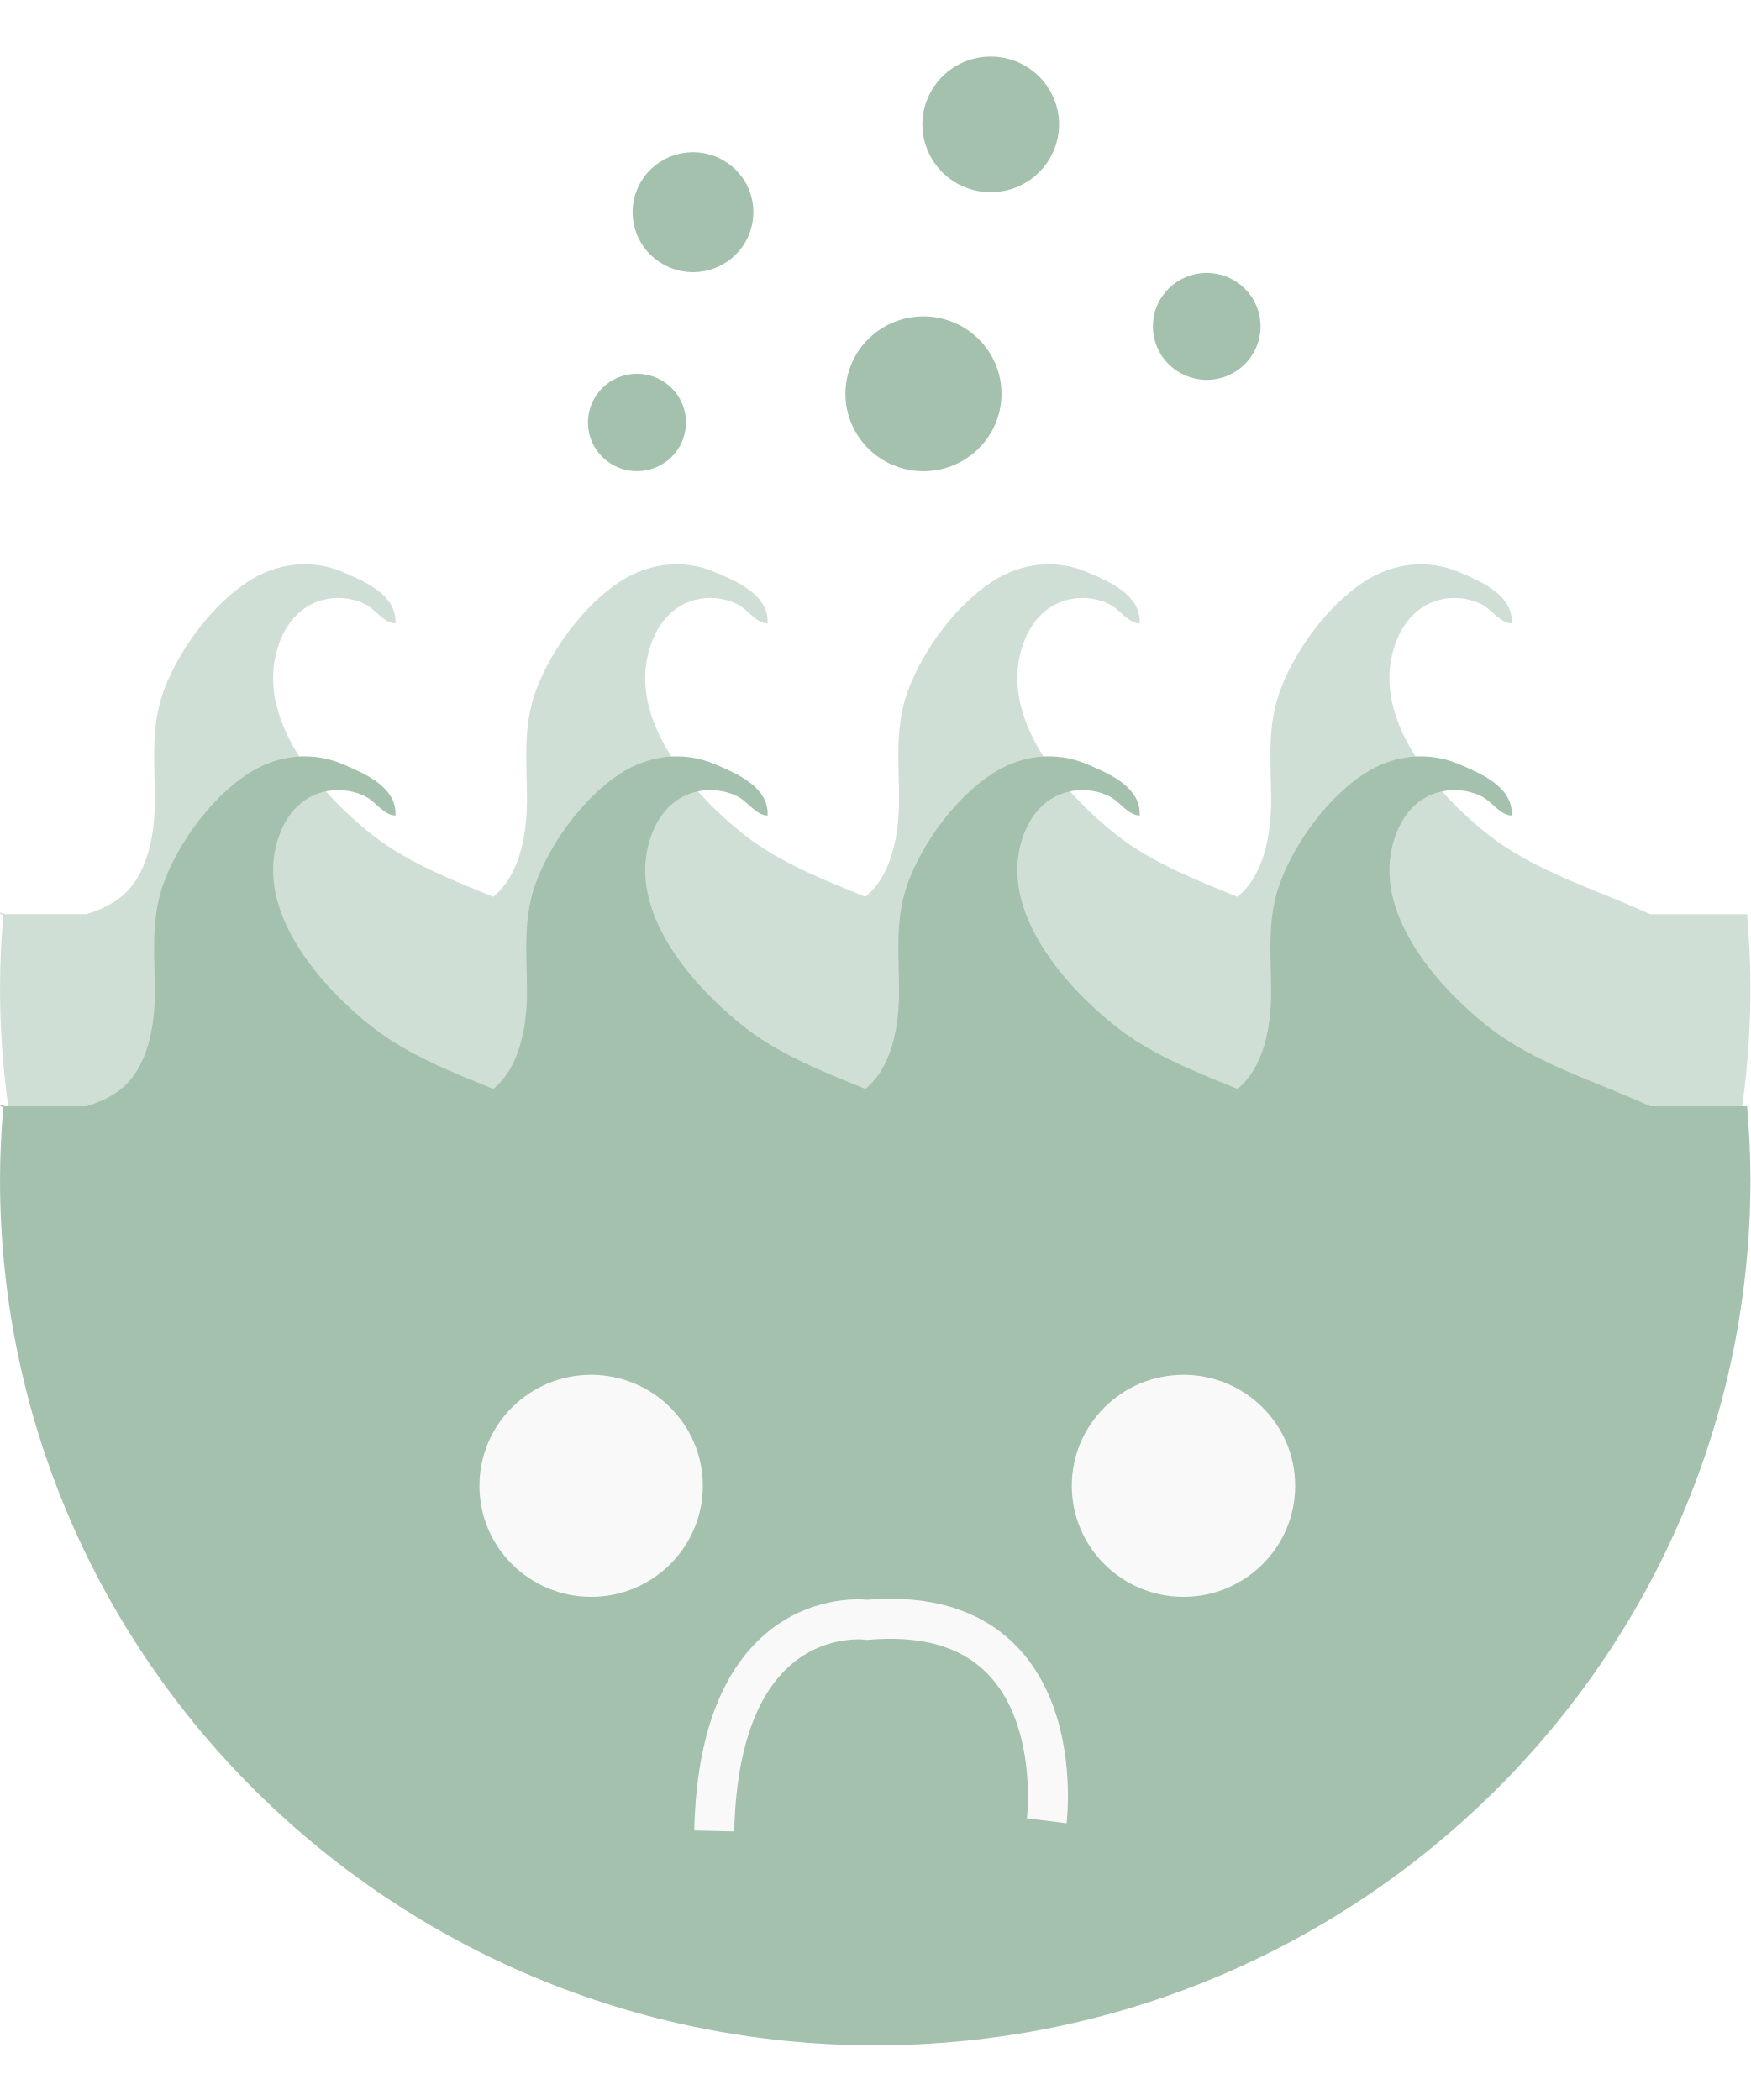
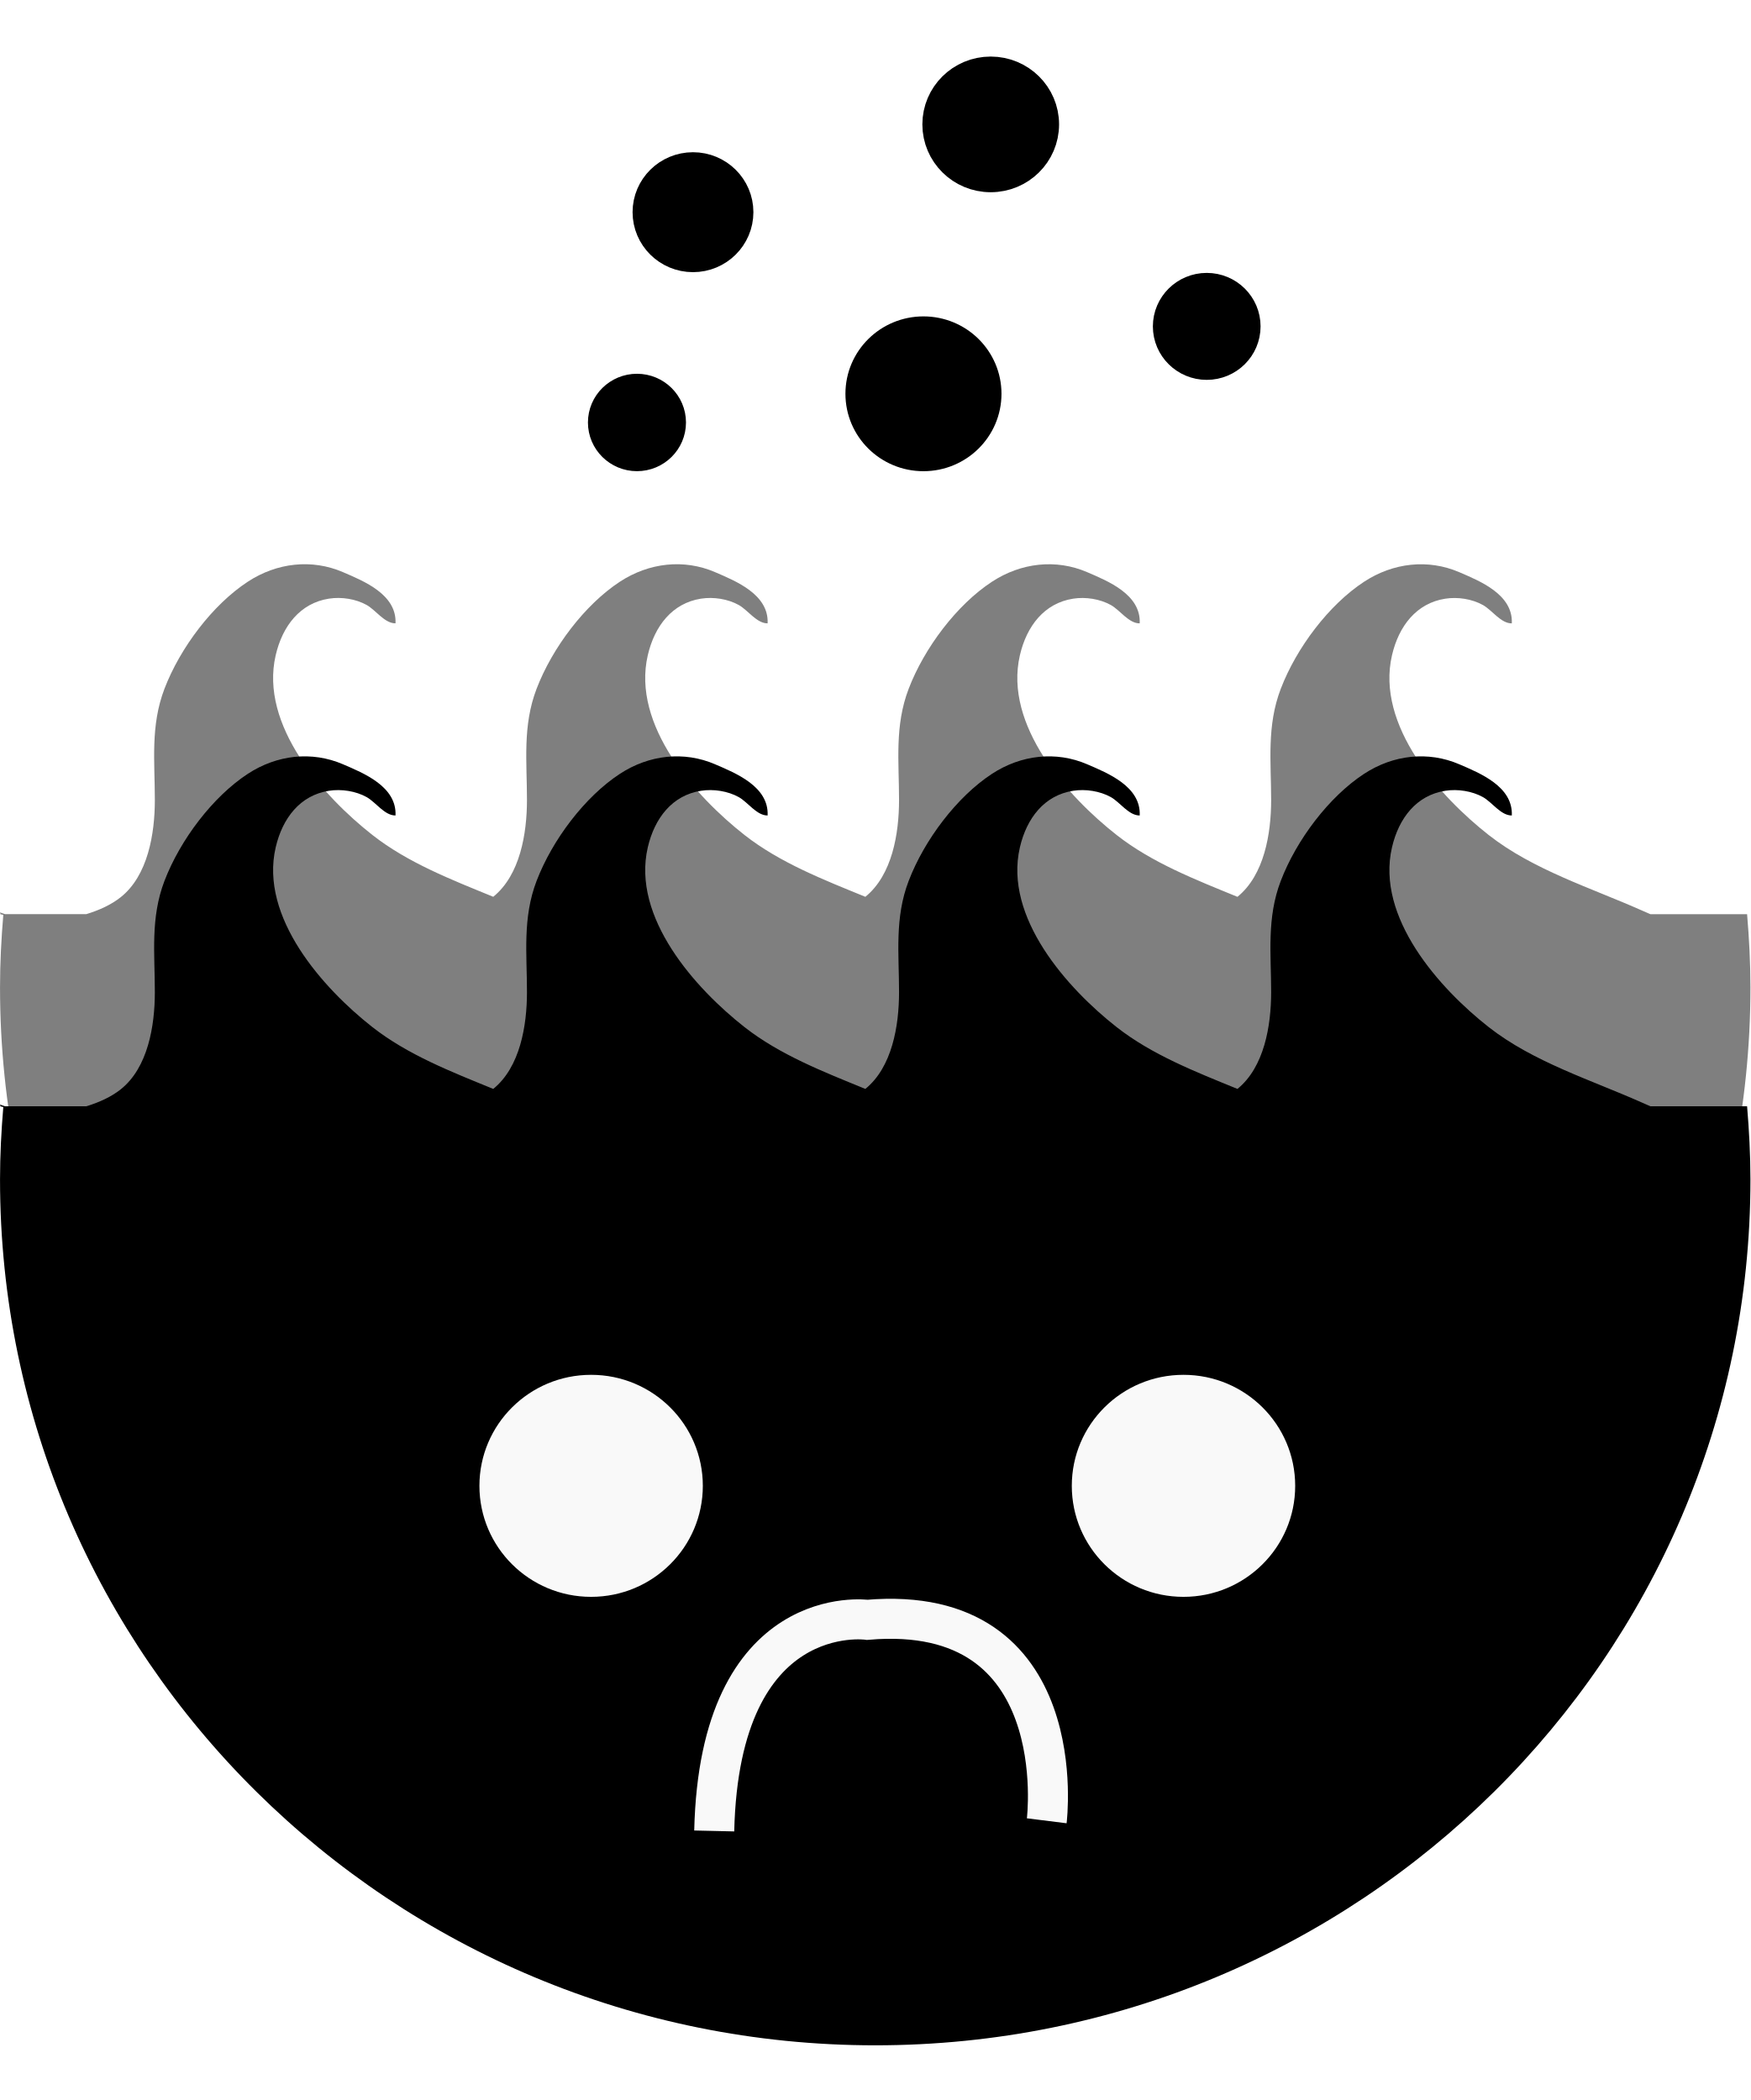
<svg xmlns="http://www.w3.org/2000/svg" width="50" height="60" viewBox="0 0 80 91" fill="none">
-   <path d="M79.847 39.293H75.431C75.299 39.236 75.171 39.179 75.053 39.128C72.708 38.084 70.077 37.271 68.039 35.673C65.801 33.918 62.873 30.663 63.618 27.454C63.928 26.118 64.736 25.074 66.051 24.869C66.629 24.778 67.279 24.883 67.773 25.158C68.198 25.394 68.592 26.002 69.094 25.997C69.155 24.675 67.639 24.064 66.69 23.656C65.272 23.046 63.675 23.22 62.341 24.095C60.739 25.144 59.253 27.11 58.535 28.988C57.886 30.682 58.094 32.323 58.095 34.074C58.095 35.605 57.781 37.503 56.555 38.498C54.633 37.711 52.647 36.938 51.034 35.672C48.796 33.917 45.868 30.662 46.612 27.453C46.922 26.117 47.73 25.073 49.045 24.868C49.622 24.777 50.272 24.883 50.767 25.157C51.192 25.393 51.586 26.001 52.088 25.997C52.15 24.674 50.633 24.063 49.684 23.655C48.267 23.045 46.67 23.219 45.335 24.094C43.734 25.143 42.248 27.109 41.529 28.987C40.88 30.681 41.089 32.323 41.089 34.073C41.089 35.605 40.776 37.502 39.549 38.497C37.626 37.711 35.641 36.937 34.027 35.672C31.789 33.916 28.86 30.662 29.606 27.452C29.916 26.117 30.723 25.073 32.038 24.867C32.617 24.777 33.266 24.882 33.761 25.156C34.187 25.392 34.58 26 35.082 25.996C35.143 24.674 33.627 24.062 32.678 23.654C31.26 23.044 29.664 23.219 28.329 24.093C26.728 25.143 25.243 27.108 24.524 28.986C23.875 30.68 24.084 32.322 24.084 34.072C24.084 35.604 23.77 37.501 22.543 38.496C20.621 37.71 18.635 36.937 17.021 35.671C14.783 33.915 11.855 30.661 12.6 27.452C12.91 26.116 13.718 25.072 15.032 24.867C15.61 24.776 16.261 24.881 16.755 25.155C17.18 25.392 17.574 25.999 18.076 25.995C18.137 24.673 16.621 24.062 15.672 23.654C14.255 23.044 12.658 23.218 11.324 24.093C9.722 25.142 8.236 27.108 7.517 28.985C6.868 30.68 7.077 32.321 7.077 34.072C7.077 35.613 6.761 37.528 5.514 38.517C5.086 38.857 4.536 39.11 3.942 39.29H0.234C0.158 39.262 0.073 39.242 0 39.21C0.019 39.252 0.049 39.396 0.045 39.293L0.151 39.326C0.059 40.418 0.001 41.52 0.001 42.636C0.001 64.495 17.91 82.216 40.001 82.216C62.092 82.216 80 64.495 80 42.636C79.999 41.51 79.94 40.397 79.847 39.293Z" fill="#A3C1AD" fill-opacity="0.5" />
-   <path d="M79.847 48.074H75.431C75.299 48.016 75.171 47.96 75.053 47.908C72.708 46.864 70.077 46.051 68.039 44.454C65.801 42.698 62.873 39.444 63.618 36.235C63.928 34.9 64.736 33.855 66.051 33.65C66.629 33.56 67.279 33.664 67.773 33.938C68.198 34.175 68.592 34.783 69.094 34.779C69.155 33.456 67.639 32.845 66.69 32.437C65.272 31.827 63.675 32.002 62.341 32.876C60.739 33.925 59.253 35.892 58.535 37.769C57.886 39.463 58.094 41.106 58.095 42.855C58.095 44.387 57.781 46.284 56.555 47.279C54.633 46.493 52.647 45.719 51.034 44.454C48.796 42.698 45.868 39.444 46.612 36.235C46.922 34.9 47.73 33.855 49.045 33.65C49.622 33.56 50.272 33.664 50.767 33.938C51.192 34.175 51.586 34.783 52.088 34.779C52.15 33.456 50.633 32.845 49.684 32.437C48.267 31.827 46.67 32.002 45.335 32.876C43.734 33.925 42.248 35.892 41.529 37.769C40.88 39.463 41.089 41.106 41.089 42.855C41.089 44.387 40.776 46.284 39.549 47.279C37.626 46.493 35.641 45.719 34.027 44.454C31.789 42.698 28.86 39.444 29.606 36.235C29.916 34.9 30.723 33.855 32.038 33.65C32.617 33.56 33.266 33.664 33.761 33.938C34.187 34.175 34.58 34.783 35.082 34.779C35.143 33.456 33.627 32.845 32.678 32.437C31.26 31.827 29.664 32.002 28.329 32.876C26.728 33.925 25.243 35.892 24.524 37.769C23.875 39.463 24.084 41.106 24.084 42.855C24.084 44.387 23.77 46.284 22.543 47.279C20.621 46.493 18.635 45.719 17.021 44.454C14.783 42.698 11.855 39.444 12.6 36.235C12.91 34.9 13.718 33.855 15.032 33.65C15.61 33.56 16.261 33.664 16.755 33.938C17.18 34.175 17.574 34.783 18.076 34.779C18.137 33.456 16.621 32.845 15.672 32.437C14.255 31.827 12.658 32.002 11.324 32.876C9.722 33.925 8.236 35.892 7.517 37.769C6.868 39.463 7.077 41.106 7.077 42.855C7.077 44.397 6.761 46.312 5.514 47.301C5.086 47.641 4.536 47.894 3.942 48.074H0.234C0.158 48.045 0.073 48.026 0 47.993C0.019 48.036 0.049 48.181 0.045 48.077L0.151 48.109C0.059 49.202 0.001 50.303 0.001 51.419C0.001 73.279 17.91 91 40.001 91C62.092 91 80 73.279 80 51.419C79.999 50.291 79.94 49.178 79.847 48.074Z" fill="#A3C1AD" />
+   <path d="M79.847 39.293H75.431C75.299 39.236 75.171 39.179 75.053 39.128C72.708 38.084 70.077 37.271 68.039 35.673C65.801 33.918 62.873 30.663 63.618 27.454C63.928 26.118 64.736 25.074 66.051 24.869C66.629 24.778 67.279 24.883 67.773 25.158C68.198 25.394 68.592 26.002 69.094 25.997C69.155 24.675 67.639 24.064 66.69 23.656C65.272 23.046 63.675 23.22 62.341 24.095C60.739 25.144 59.253 27.11 58.535 28.988C57.886 30.682 58.094 32.323 58.095 34.074C58.095 35.605 57.781 37.503 56.555 38.498C54.633 37.711 52.647 36.938 51.034 35.672C48.796 33.917 45.868 30.662 46.612 27.453C46.922 26.117 47.73 25.073 49.045 24.868C49.622 24.777 50.272 24.883 50.767 25.157C51.192 25.393 51.586 26.001 52.088 25.997C52.15 24.674 50.633 24.063 49.684 23.655C48.267 23.045 46.67 23.219 45.335 24.094C43.734 25.143 42.248 27.109 41.529 28.987C40.88 30.681 41.089 32.323 41.089 34.073C41.089 35.605 40.776 37.502 39.549 38.497C37.626 37.711 35.641 36.937 34.027 35.672C31.789 33.916 28.86 30.662 29.606 27.452C29.916 26.117 30.723 25.073 32.038 24.867C32.617 24.777 33.266 24.882 33.761 25.156C34.187 25.392 34.58 26 35.082 25.996C35.143 24.674 33.627 24.062 32.678 23.654C31.26 23.044 29.664 23.219 28.329 24.093C26.728 25.143 25.243 27.108 24.524 28.986C23.875 30.68 24.084 32.322 24.084 34.072C24.084 35.604 23.77 37.501 22.543 38.496C20.621 37.71 18.635 36.937 17.021 35.671C14.783 33.915 11.855 30.661 12.6 27.452C12.91 26.116 13.718 25.072 15.032 24.867C15.61 24.776 16.261 24.881 16.755 25.155C17.18 25.392 17.574 25.999 18.076 25.995C18.137 24.673 16.621 24.062 15.672 23.654C14.255 23.044 12.658 23.218 11.324 24.093C9.722 25.142 8.236 27.108 7.517 28.985C6.868 30.68 7.077 32.321 7.077 34.072C7.077 35.613 6.761 37.528 5.514 38.517C5.086 38.857 4.536 39.11 3.942 39.29H0.234C0.158 39.262 0.073 39.242 0 39.21C0.019 39.252 0.049 39.396 0.045 39.293L0.151 39.326C0.059 40.418 0.001 41.52 0.001 42.636C0.001 64.495 17.91 82.216 40.001 82.216C62.092 82.216 80 64.495 80 42.636C79.999 41.51 79.94 40.397 79.847 39.293Z" fill="currentColor" fill-opacity="0.5" />
+   <path d="M79.847 48.074H75.431C75.299 48.016 75.171 47.96 75.053 47.908C72.708 46.864 70.077 46.051 68.039 44.454C65.801 42.698 62.873 39.444 63.618 36.235C63.928 34.9 64.736 33.855 66.051 33.65C66.629 33.56 67.279 33.664 67.773 33.938C68.198 34.175 68.592 34.783 69.094 34.779C69.155 33.456 67.639 32.845 66.69 32.437C65.272 31.827 63.675 32.002 62.341 32.876C60.739 33.925 59.253 35.892 58.535 37.769C57.886 39.463 58.094 41.106 58.095 42.855C58.095 44.387 57.781 46.284 56.555 47.279C54.633 46.493 52.647 45.719 51.034 44.454C48.796 42.698 45.868 39.444 46.612 36.235C46.922 34.9 47.73 33.855 49.045 33.65C49.622 33.56 50.272 33.664 50.767 33.938C51.192 34.175 51.586 34.783 52.088 34.779C52.15 33.456 50.633 32.845 49.684 32.437C48.267 31.827 46.67 32.002 45.335 32.876C43.734 33.925 42.248 35.892 41.529 37.769C40.88 39.463 41.089 41.106 41.089 42.855C41.089 44.387 40.776 46.284 39.549 47.279C37.626 46.493 35.641 45.719 34.027 44.454C31.789 42.698 28.86 39.444 29.606 36.235C29.916 34.9 30.723 33.855 32.038 33.65C32.617 33.56 33.266 33.664 33.761 33.938C34.187 34.175 34.58 34.783 35.082 34.779C35.143 33.456 33.627 32.845 32.678 32.437C31.26 31.827 29.664 32.002 28.329 32.876C26.728 33.925 25.243 35.892 24.524 37.769C23.875 39.463 24.084 41.106 24.084 42.855C24.084 44.387 23.77 46.284 22.543 47.279C20.621 46.493 18.635 45.719 17.021 44.454C14.783 42.698 11.855 39.444 12.6 36.235C12.91 34.9 13.718 33.855 15.032 33.65C15.61 33.56 16.261 33.664 16.755 33.938C17.18 34.175 17.574 34.783 18.076 34.779C18.137 33.456 16.621 32.845 15.672 32.437C14.255 31.827 12.658 32.002 11.324 32.876C9.722 33.925 8.236 35.892 7.517 37.769C6.868 39.463 7.077 41.106 7.077 42.855C7.077 44.397 6.761 46.312 5.514 47.301C5.086 47.641 4.536 47.894 3.942 48.074H0.234C0.158 48.045 0.073 48.026 0 47.993C0.019 48.036 0.049 48.181 0.045 48.077L0.151 48.109C0.059 49.202 0.001 50.303 0.001 51.419C0.001 73.279 17.91 91 40.001 91C62.092 91 80 73.279 80 51.419C79.999 50.291 79.94 49.178 79.847 48.074Z" fill="currentColor" />
  <path d="M32.121 65.424C32.121 68.226 29.835 70.499 27.015 70.499C24.196 70.499 21.911 68.227 21.911 65.424C21.911 62.621 24.196 60.349 27.015 60.349C29.835 60.349 32.121 62.621 32.121 65.424Z" fill="#F9F9F9" />
  <path d="M59.194 65.424C59.194 68.226 56.908 70.499 54.089 70.499C51.269 70.499 48.984 68.227 48.984 65.424C48.984 62.621 51.27 60.349 54.089 60.349C56.908 60.349 59.194 62.621 59.194 65.424Z" fill="#F9F9F9" />
  <path d="M47.839 80.736C47.839 80.736 49.094 70.735 39.639 71.549C39.639 71.549 32.887 70.609 32.642 81.201" stroke="#F9F9F9" stroke-width="1.829" stroke-miterlimit="10" />
-   <path d="M44.856 15.501C44.856 16.951 43.669 18.126 42.204 18.126C40.739 18.126 39.553 16.951 39.553 15.501C39.553 14.052 40.739 12.878 42.204 12.878C43.669 12.878 44.856 14.052 44.856 15.501Z" fill="#A3C1AD" stroke="#A3C1AD" stroke-width="1.829" stroke-miterlimit="10" />
-   <path d="M30.437 16.813C30.437 17.538 29.843 18.125 29.111 18.125C28.379 18.125 27.785 17.538 27.785 16.813C27.785 16.089 28.379 15.501 29.111 15.501C29.843 15.501 30.437 16.089 30.437 16.813Z" fill="#A3C1AD" stroke="#A3C1AD" stroke-width="1.829" stroke-miterlimit="10" />
-   <path d="M56.697 12.42C56.697 13.266 56.005 13.951 55.151 13.951C54.297 13.951 53.604 13.266 53.604 12.42C53.604 11.575 54.297 10.89 55.151 10.89C56.005 10.89 56.697 11.575 56.697 12.42Z" fill="#A3C1AD" stroke="#A3C1AD" stroke-width="1.829" stroke-miterlimit="10" />
-   <path d="M47.488 3.186C47.488 4.394 46.499 5.373 45.278 5.373C44.058 5.373 43.069 4.394 43.069 3.186C43.069 1.979 44.058 1 45.278 1C46.498 1 47.488 1.979 47.488 3.186Z" fill="#A3C1AD" stroke="#A3C1AD" stroke-width="1.829" stroke-miterlimit="10" />
-   <path d="M33.518 7.199C33.518 8.208 32.692 9.027 31.672 9.027C30.652 9.027 29.825 8.209 29.825 7.199C29.825 6.191 30.652 5.373 31.672 5.373C32.692 5.373 33.518 6.191 33.518 7.199Z" fill="#A3C1AD" stroke="#A3C1AD" stroke-width="1.829" stroke-miterlimit="10" />
+   <path d="M44.856 15.501C44.856 16.951 43.669 18.126 42.204 18.126C40.739 18.126 39.553 16.951 39.553 15.501C39.553 14.052 40.739 12.878 42.204 12.878C43.669 12.878 44.856 14.052 44.856 15.501Z" fill="currentColor" stroke="currentColor" stroke-width="1.829" stroke-miterlimit="10" />
+   <path d="M30.437 16.813C30.437 17.538 29.843 18.125 29.111 18.125C28.379 18.125 27.785 17.538 27.785 16.813C27.785 16.089 28.379 15.501 29.111 15.501C29.843 15.501 30.437 16.089 30.437 16.813Z" fill="currentColor" stroke="currentColor" stroke-width="1.829" stroke-miterlimit="10" />
+   <path d="M56.697 12.42C56.697 13.266 56.005 13.951 55.151 13.951C54.297 13.951 53.604 13.266 53.604 12.42C53.604 11.575 54.297 10.89 55.151 10.89C56.005 10.89 56.697 11.575 56.697 12.42Z" fill="currentColor" stroke="currentColor" stroke-width="1.829" stroke-miterlimit="10" />
+   <path d="M47.488 3.186C47.488 4.394 46.499 5.373 45.278 5.373C44.058 5.373 43.069 4.394 43.069 3.186C43.069 1.979 44.058 1 45.278 1C46.498 1 47.488 1.979 47.488 3.186Z" fill="currentColor" stroke="currentColor" stroke-width="1.829" stroke-miterlimit="10" />
+   <path d="M33.518 7.199C33.518 8.208 32.692 9.027 31.672 9.027C30.652 9.027 29.825 8.209 29.825 7.199C29.825 6.191 30.652 5.373 31.672 5.373C32.692 5.373 33.518 6.191 33.518 7.199Z" fill="currentColor" stroke="currentColor" stroke-width="1.829" stroke-miterlimit="10" />
</svg>
